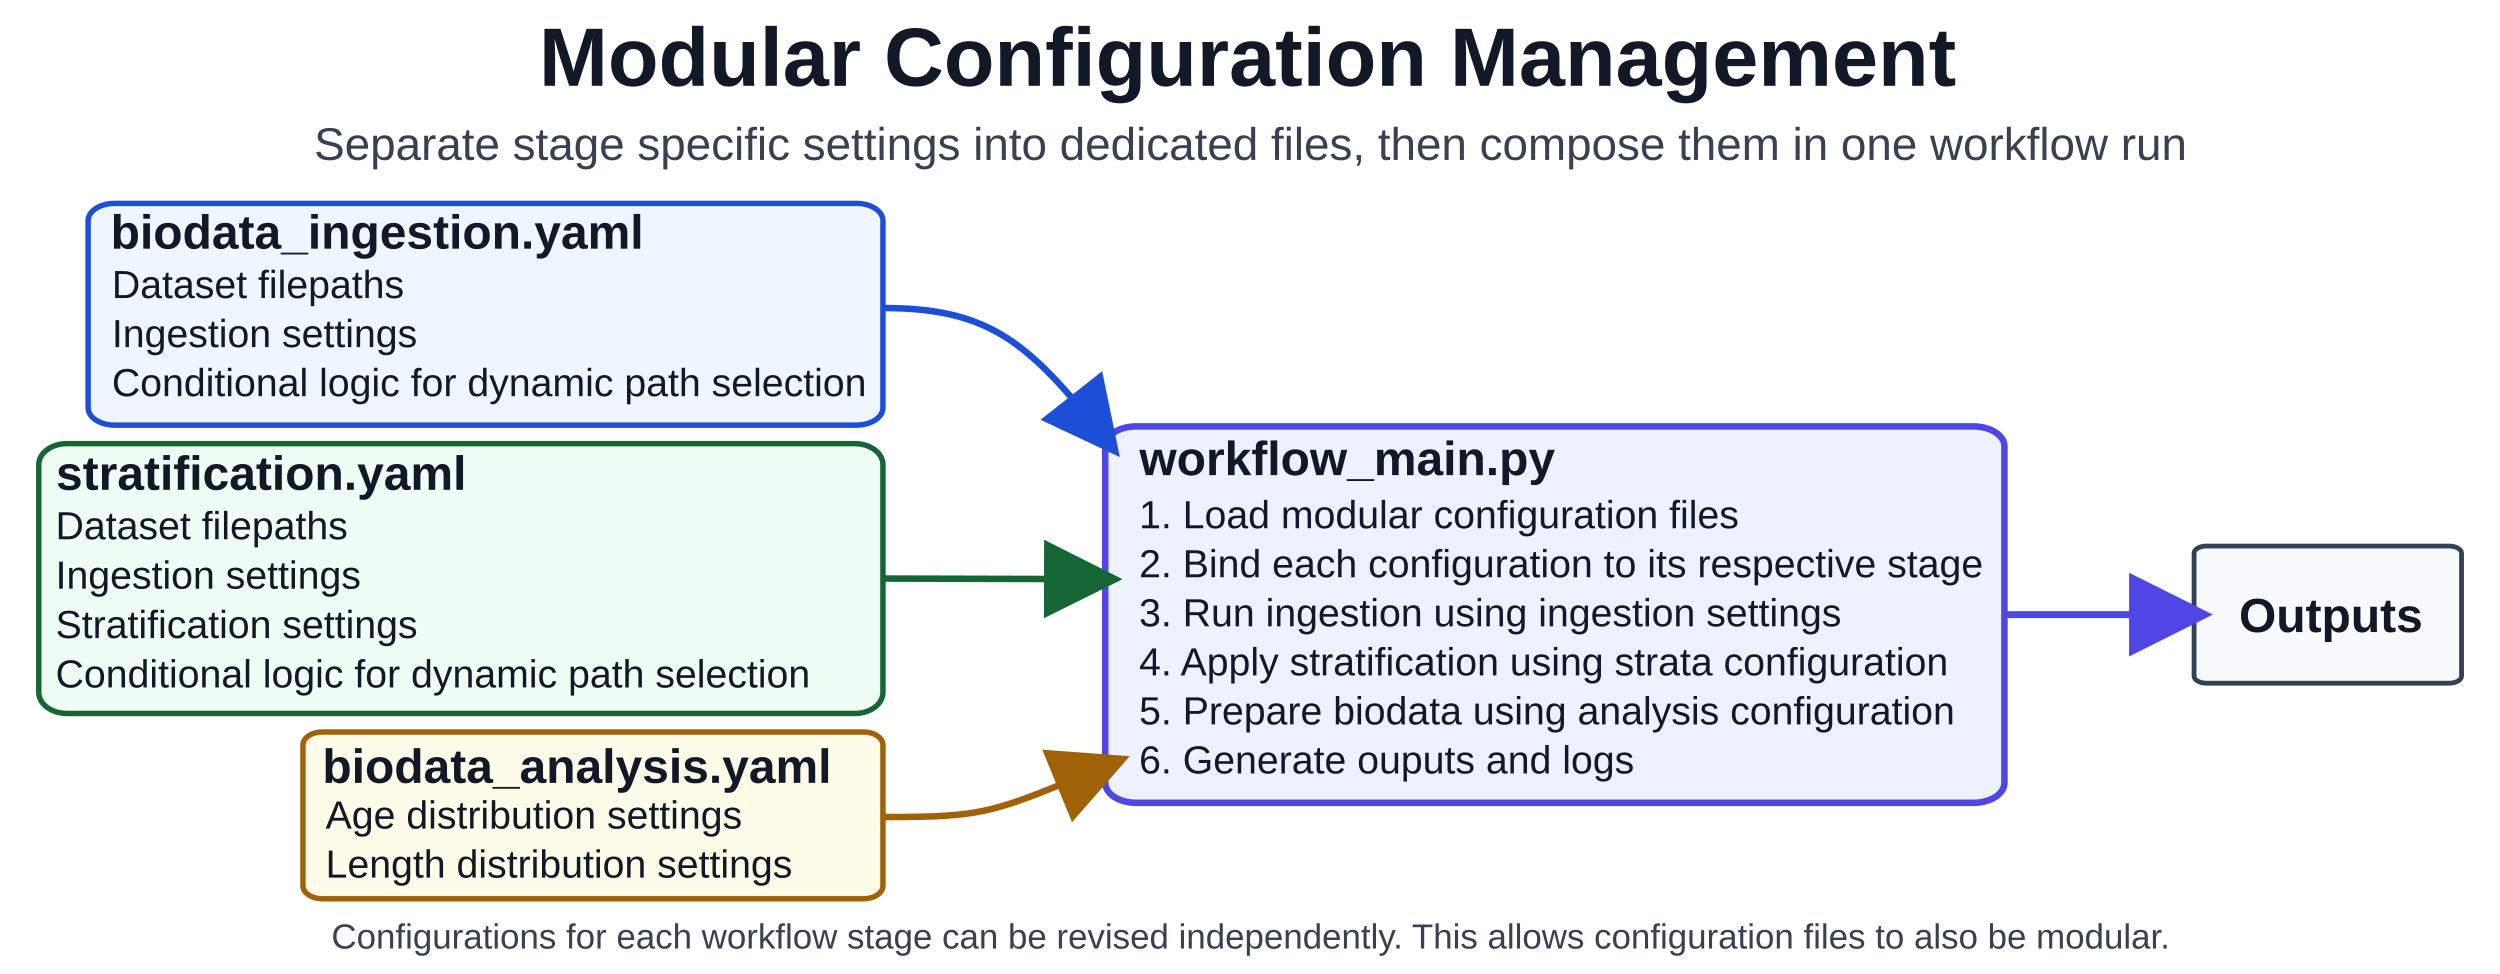
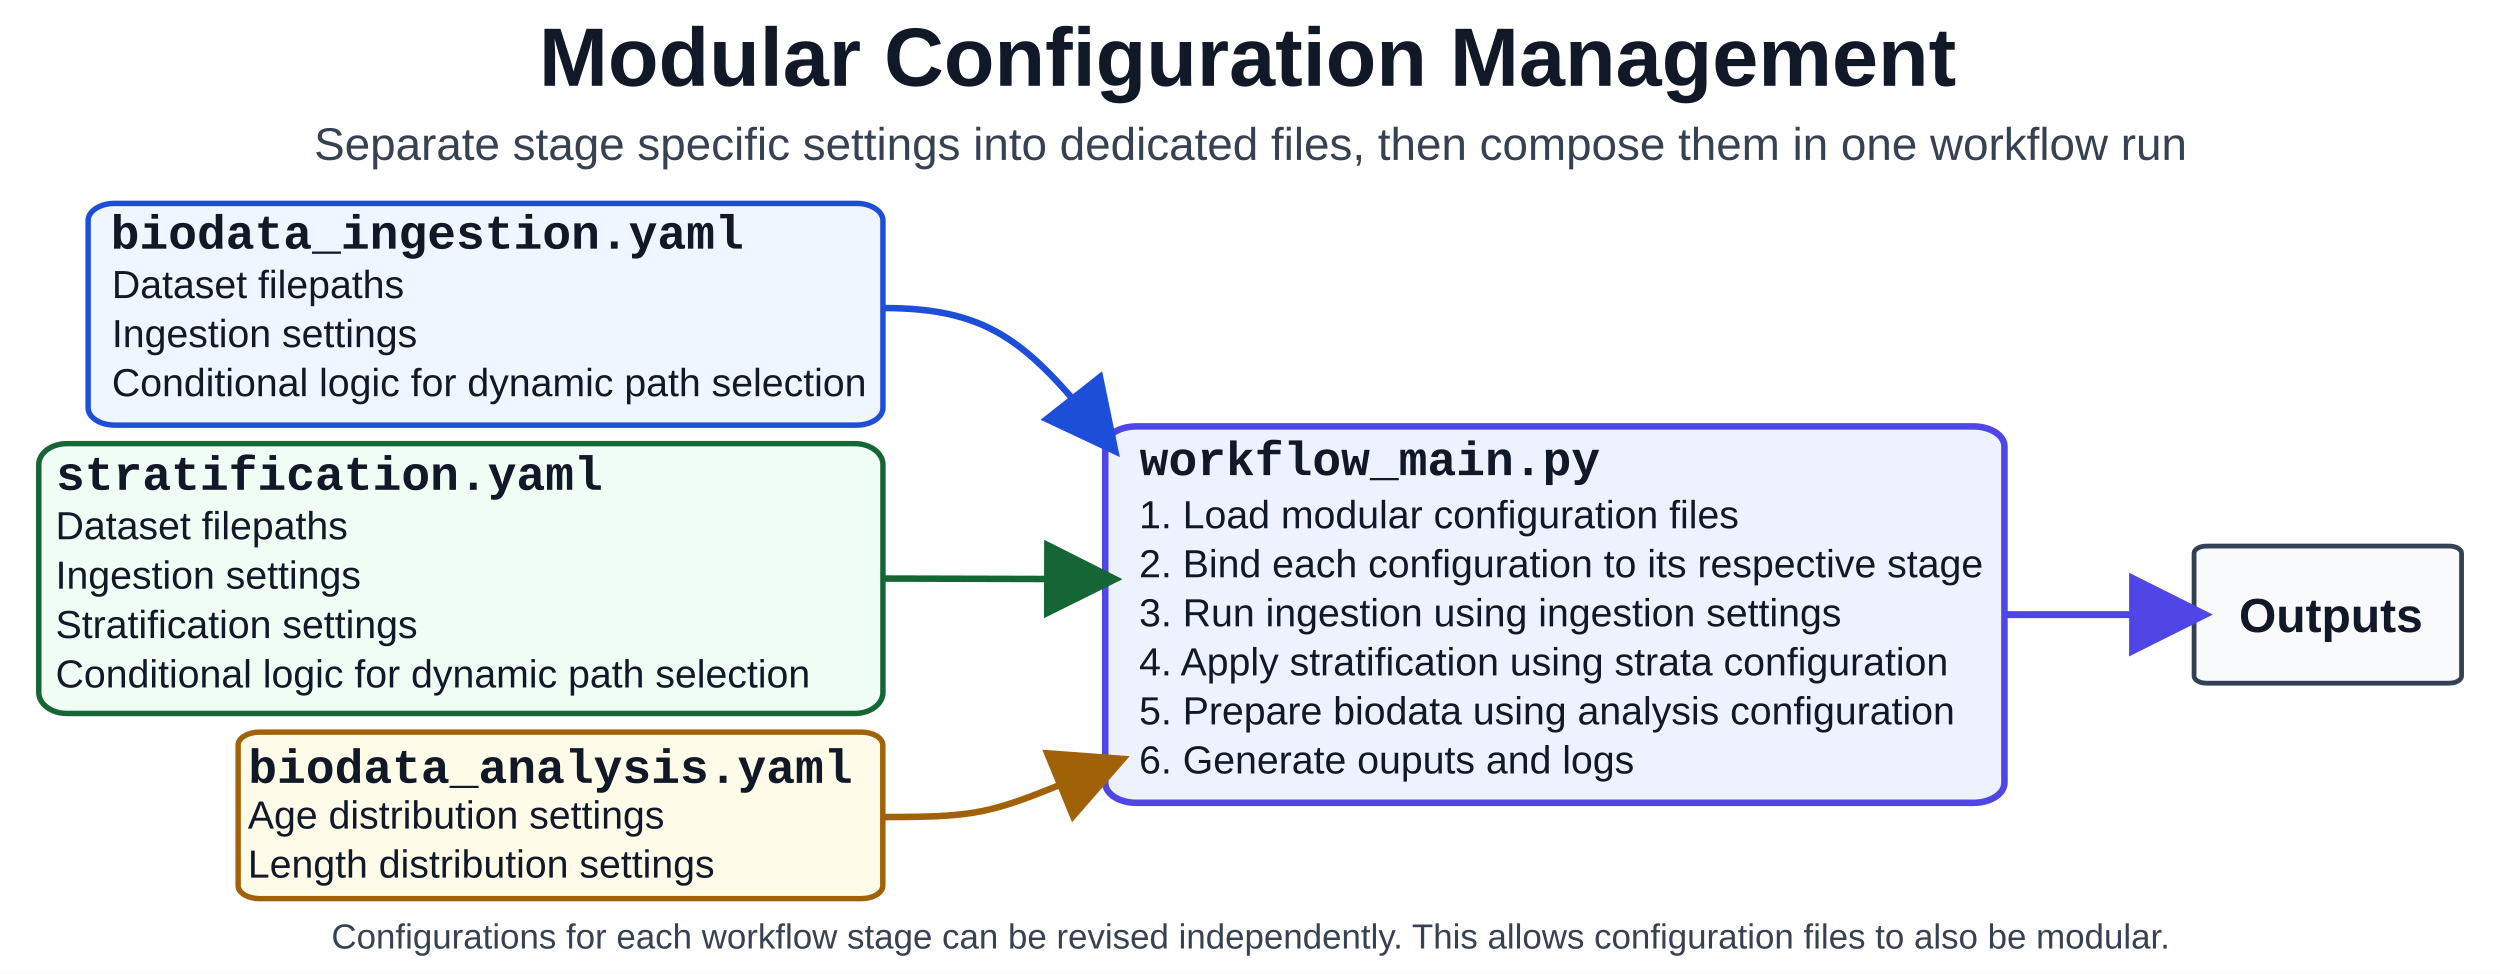
<svg xmlns="http://www.w3.org/2000/svg" width="1146.939" height="446.701" viewBox="0 0 1146.939 446.701" role="img" aria-label="Modular configuration management flowchart" version="1.1" id="svg32">
  <defs id="defs4">
    <style id="style1">
      .title { font: 700 38px Arial, Helvetica, sans-serif; fill: #111827; }
      .subtitle { font: 400 21px Arial, Helvetica, sans-serif; fill: #374151; }
      .label { font: 700 22px Arial, Helvetica, sans-serif; fill: #111827; }
      .body { font: 400 18px Arial, Helvetica, sans-serif; fill: #111827; }
      .note { font: 400 16px Arial, Helvetica, sans-serif; fill: #374151; }

      .boxCfgA { fill: #eff6ff; stroke: #1d4ed8; stroke-width: 2.5; }
      .boxCfgB { fill: #f0fdf4; stroke: #166534; stroke-width: 2.5; }
      .boxCfgC { fill: #fefce8; stroke: #a16207; stroke-width: 2.5; }
      .boxCore { fill: #eef2ff; stroke: #4f46e5; stroke-width: 3; }
      .boxOut { fill: #f8fafc; stroke: #334155; stroke-width: 2.2; }

      .arrowA { stroke: #1d4ed8; stroke-width: 3; fill: none; }
      .arrowB { stroke: #166534; stroke-width: 3; fill: none; }
      .arrowC { stroke: #a16207; stroke-width: 3; fill: none; }
      .arrowD { stroke: #4f46e5; stroke-width: 3.2; fill: none; }
    </style>
    <marker id="headA" markerWidth="12" markerHeight="12" refX="10" refY="6" orient="auto" markerUnits="strokeWidth">
      <path d="M 0,0 12,6 0,12 Z" fill="#1d4ed8" id="path1" />
    </marker>
    <marker id="headB" markerWidth="12" markerHeight="12" refX="10" refY="6" orient="auto" markerUnits="strokeWidth">
      <path d="M 0,0 12,6 0,12 Z" fill="#166534" id="path2" />
    </marker>
    <marker id="headC" markerWidth="12" markerHeight="12" refX="10" refY="6" orient="auto" markerUnits="strokeWidth">
      <path d="M 0,0 12,6 0,12 Z" fill="#a16207" id="path3" />
    </marker>
    <marker id="headD" markerWidth="12" markerHeight="12" refX="10" refY="6" orient="auto" markerUnits="strokeWidth">
      <path d="M 0,0 12,6 0,12 Z" fill="#4f46e5" id="path4" />
    </marker>
  </defs>
  <rect x="0" y="0" width="1146.939" height="446.701" fill="#ffffff" id="rect4" style="stroke-width:0.572" />
  <text x="572.356" y="39.359" text-anchor="middle" class="title" id="text4" style="font-style:normal;font-variant:normal;font-weight:700;font-stretch:normal;font-size:38px;line-height:normal;font-family:Arial, Helvetica, sans-serif">Modular Configuration Management</text>
  <text x="573.721" y="73.359" text-anchor="middle" class="subtitle" id="text5" style="font-style:normal;font-variant:normal;font-weight:400;font-stretch:normal;font-size:21px;line-height:normal;font-family:Arial, Helvetica, sans-serif">Separate stage specific settings into dedicated files, then compose them in one workflow run</text>
  <g id="g20" transform="translate(10.31149)">
    <g id="g16" transform="translate(8.600785,-18.64115)">
      <rect class="boxCfgA" x="21.515" y="111.95" width="364.645" height="101.721" rx="12.155" ry="7.912" id="rect5" />
-       <text x="31.861" y="132.711" class="label" id="text6" style="font-style:normal;font-variant:normal;font-weight:700;font-stretch:normal;font-size:22px;line-height:normal;font-family:Arial, Helvetica, sans-serif">biodata_ingestion.yaml</text>
+       <text x="31.861" y="132.711" class="label" id="text6" style="font-style:normal;font-variant:normal;font-weight:700;font-stretch:normal;font-size:22px;line-height:normal;font-family:Arial, Helvetica, sans-serif;fill:#111827">
+         <tspan style="font-style:normal;font-variant:normal;font-weight:bold;font-stretch:normal;font-size:22px;font-family:'Courier New';-inkscape-font-specification:'Courier New, Bold';font-variant-ligatures:normal;font-variant-caps:normal;font-variant-numeric:normal;font-variant-east-asian:normal" id="tspan19">biodata_ingestion.yaml</tspan>
+       </text>
      <text x="32.415" y="155.395" class="body" id="text7" style="font-style:normal;font-variant:normal;font-weight:400;font-stretch:normal;font-size:18px;line-height:normal;font-family:Arial, Helvetica, sans-serif;-inkscape-font-specification:'Arial, Helvetica, sans-serif, Normal';font-variant-ligatures:normal;font-variant-caps:normal;font-variant-numeric:normal;font-variant-east-asian:normal;fill:#111827">
        <tspan id="tspan1" x="32.415" y="155.395">Dataset filepaths</tspan>
        <tspan id="tspan2" x="32.415" y="177.895">Ingestion settings</tspan>
        <tspan id="tspan3" x="32.415" y="200.395">Conditional logic for dynamic path selection</tspan>
      </text>
    </g>
    <g id="g15" transform="translate(-14.18126,-137.9776)">
      <rect class="boxCfgB" x="21.657" y="341.507" width="387.285" height="123.788" rx="12.909" ry="9.628" id="rect9" />
-       <text x="29.568" y="362.699" class="label" id="text10" style="font-style:normal;font-variant:normal;font-weight:700;font-stretch:normal;font-size:22px;line-height:normal;font-family:Arial, Helvetica, sans-serif">stratification.yaml</text>
+       <text x="29.568" y="362.699" class="label" id="text10" style="font-style:normal;font-variant:normal;font-weight:700;font-stretch:normal;font-size:22px;line-height:normal;font-family:Arial, Helvetica, sans-serif;fill:#111827">
+         <tspan style="font-style:normal;font-variant:normal;font-weight:bold;font-stretch:normal;font-size:22px;font-family:'Courier New';-inkscape-font-specification:'Courier New, Bold';font-variant-ligatures:normal;font-variant-caps:normal;font-variant-numeric:normal;font-variant-east-asian:normal" id="tspan18">stratification.yaml</tspan>
+       </text>
      <text x="29.364" y="385.383" class="body" id="text11" style="font-style:normal;font-variant:normal;font-weight:400;font-stretch:normal;font-size:18px;line-height:normal;font-family:Sans;-inkscape-font-specification:'Sans, Normal';font-variant-ligatures:normal;font-variant-caps:normal;font-variant-numeric:normal;font-variant-east-asian:normal;fill:#111827">
        <tspan id="tspan4" x="29.364" y="385.383" style="font-style:normal;font-variant:normal;font-weight:normal;font-stretch:normal;font-size:18px;font-family:Arial, Helvetica, sans-serif;-inkscape-font-specification:'Arial, Helvetica, sans-serif, Normal';font-variant-ligatures:normal;font-variant-caps:normal;font-variant-numeric:normal;font-variant-east-asian:normal">Dataset filepaths</tspan>
        <tspan id="tspan5" x="29.364" y="408.048" style="font-style:normal;font-variant:normal;font-weight:normal;font-stretch:normal;font-size:18px;font-family:Arial, Helvetica, sans-serif;-inkscape-font-specification:'Arial, Helvetica, sans-serif, Normal';font-variant-ligatures:normal;font-variant-caps:normal;font-variant-numeric:normal;font-variant-east-asian:normal">Ingestion settings</tspan>
        <tspan id="tspan6" x="29.364" y="430.712" style="font-style:normal;font-variant:normal;font-weight:normal;font-stretch:normal;font-size:18px;font-family:Arial, Helvetica, sans-serif;-inkscape-font-specification:'Arial, Helvetica, sans-serif, Normal';font-variant-ligatures:normal;font-variant-caps:normal;font-variant-numeric:normal;font-variant-east-asian:normal">Stratification settings</tspan>
        <tspan id="tspan7" x="29.364" y="453.376" style="font-style:normal;font-variant:normal;font-weight:normal;font-stretch:normal;font-size:18px;font-family:Arial, Helvetica, sans-serif;-inkscape-font-specification:'Arial, Helvetica, sans-serif, Normal';font-variant-ligatures:normal;font-variant-caps:normal;font-variant-numeric:normal;font-variant-east-asian:normal">Conditional logic for dynamic path selection</tspan>
      </text>
    </g>
    <g id="g17" transform="translate(107.4529,-259.2771)">
-       <rect class="boxCfgC" x="21.221" y="595.094" width="266.087" height="76.519" rx="8.87" ry="5.952" id="rect13" />
-       <text x="30.141" y="618.442" class="label" id="text14" style="font-style:normal;font-variant:normal;font-weight:700;font-stretch:normal;font-size:22px;line-height:normal;font-family:Arial, Helvetica, sans-serif">biodata_analysis.yaml</text>
-       <text x="31.618" y="639.407" class="body" id="text15" style="font-style:normal;font-variant:normal;font-weight:400;font-stretch:normal;font-size:18px;line-height:normal;font-family:Arial, Helvetica, sans-serif;-inkscape-font-specification:'Arial, Helvetica, sans-serif, Normal';font-variant-ligatures:normal;font-variant-caps:normal;font-variant-numeric:normal;font-variant-east-asian:normal;fill:#111827">
-         <tspan id="tspan8" x="31.618" y="639.407" style="font-style:normal;font-variant:normal;font-weight:normal;font-stretch:normal;font-size:18px;font-family:Arial, Helvetica, sans-serif;-inkscape-font-specification:'Arial, Helvetica, sans-serif, Normal';font-variant-ligatures:normal;font-variant-caps:normal;font-variant-numeric:normal;font-variant-east-asian:normal">Age distribution settings</tspan>
-         <tspan id="tspan9" x="31.618" y="661.907" style="font-style:normal;font-variant:normal;font-weight:normal;font-stretch:normal;font-size:18px;font-family:Arial, Helvetica, sans-serif;-inkscape-font-specification:'Arial, Helvetica, sans-serif, Normal';font-variant-ligatures:normal;font-variant-caps:normal;font-variant-numeric:normal;font-variant-east-asian:normal">Length distribution settings</tspan>
+       <rect class="boxCfgC" x="-8.514" y="595.161" width="295.754" height="76.386" rx="9.858" ry="5.941" id="rect13" />
+       <text x="-3.859" y="618.442" class="label" id="text14" style="font-style:normal;font-variant:normal;font-weight:700;font-stretch:normal;font-size:22px;line-height:normal;font-family:Arial, Helvetica, sans-serif;fill:#111827">
+         <tspan style="font-style:normal;font-variant:normal;font-weight:bold;font-stretch:normal;font-size:22px;font-family:'Courier New';-inkscape-font-specification:'Courier New, Bold';font-variant-ligatures:normal;font-variant-caps:normal;font-variant-numeric:normal;font-variant-east-asian:normal" id="tspan17">biodata_analysis.yaml</tspan>
+       </text>
+       <text x="-4.058" y="639.407" class="body" id="text15" style="font-style:normal;font-variant:normal;font-weight:400;font-stretch:normal;font-size:18px;line-height:normal;font-family:Arial, Helvetica, sans-serif;-inkscape-font-specification:'Arial, Helvetica, sans-serif, Normal';font-variant-ligatures:normal;font-variant-caps:normal;font-variant-numeric:normal;font-variant-east-asian:normal;fill:#111827">
+         <tspan id="tspan8" x="-4.058" y="639.407" style="font-style:normal;font-variant:normal;font-weight:normal;font-stretch:normal;font-size:18px;font-family:Arial, Helvetica, sans-serif;-inkscape-font-specification:'Arial, Helvetica, sans-serif, Normal';font-variant-ligatures:normal;font-variant-caps:normal;font-variant-numeric:normal;font-variant-east-asian:normal">Age distribution settings</tspan>
+         <tspan id="tspan9" x="-4.058" y="661.907" style="font-style:normal;font-variant:normal;font-weight:normal;font-stretch:normal;font-size:18px;font-family:Arial, Helvetica, sans-serif;-inkscape-font-specification:'Arial, Helvetica, sans-serif, Normal';font-variant-ligatures:normal;font-variant-caps:normal;font-variant-numeric:normal;font-variant-east-asian:normal">Length distribution settings</tspan>
      </text>
    </g>
    <g id="g18" transform="translate(-44.57667,-88.7481)">
      <rect class="boxCore" x="541.322" y="284.365" width="412.531" height="172.703" rx="14.28" ry="9.143" id="rect17" />
-       <text x="652.34" y="306.723" text-anchor="middle" class="label" id="text18" style="font-style:normal;font-variant:normal;font-weight:700;font-stretch:normal;font-size:22px;line-height:normal;font-family:Arial, Helvetica, sans-serif">workflow_main.py</text>
+       <text x="662.744" y="306.723" text-anchor="middle" class="label" id="text18" style="font-style:normal;font-variant:normal;font-weight:700;font-stretch:normal;font-size:22px;line-height:normal;font-family:Arial, Helvetica, sans-serif;text-anchor:middle;fill:#111827">
+         <tspan style="font-style:normal;font-variant:normal;font-weight:bold;font-stretch:normal;font-size:22px;font-family:'Courier New';-inkscape-font-specification:'Courier New, Bold';font-variant-ligatures:normal;font-variant-caps:normal;font-variant-numeric:normal;font-variant-east-asian:normal" id="tspan16">workflow_main.py</tspan>
+       </text>
      <text x="556.856" y="331.091" class="body" id="text19" style="font-style:normal;font-variant:normal;font-weight:400;font-stretch:normal;font-size:18px;line-height:normal;font-family:Arial, Helvetica, sans-serif;-inkscape-font-specification:'Arial, Helvetica, sans-serif, Normal';font-variant-ligatures:normal;font-variant-caps:normal;font-variant-numeric:normal;font-variant-east-asian:normal;fill:#111827">
        <tspan id="tspan10" x="556.856" y="331.091">1. Load modular configuration files</tspan>
        <tspan id="tspan11" x="556.856" y="353.591">2. Bind each configuration to its respective stage</tspan>
        <tspan id="tspan12" x="556.856" y="376.091">3. Run ingestion using ingestion settings</tspan>
        <tspan id="tspan13" x="556.856" y="398.591">4. Apply stratification using strata configuration</tspan>
        <tspan id="tspan14" x="556.856" y="421.091">5. Prepare biodata using analysis configuration</tspan>
        <tspan id="tspan15" x="556.856" y="443.591">6. Generate ouputs and logs</tspan>
      </text>
    </g>
    <g id="g19" transform="translate(-95.31177,-52.8235)">
      <rect class="boxOut" x="1091.588" y="303.336" width="122.714" height="62.913" rx="5.727" ry="3.262" id="rect24" />
      <text x="1154.349" y="342.792" text-anchor="middle" class="label" id="text25" style="font-style:normal;font-variant:normal;font-weight:700;font-stretch:normal;font-size:22px;line-height:normal;font-family:Arial, Helvetica, sans-serif">Outputs</text>
    </g>
    <path class="arrowA" d="m 394.988,141.315 c 50.487,0 67.954,16.984 104.763,63.689" marker-end="url(#headA)" id="path29" />
    <path class="arrowB" d="m 394.793,265.423 103.868,0.287" marker-end="url(#headB)" id="path30" />
    <path class="arrowC" d="m 394.661,374.843 c 49.628,0 49.822,-1.869 107.767,-25.646" marker-end="url(#headC)" id="path31" />
  </g>
  <path class="arrowD" d="m 918.777,281.969 c 40,0 60,0 90,0" marker-end="url(#headD)" id="path32" />
  <text x="573.766" y="435.171" text-anchor="middle" class="note" id="text32" style="font-style:normal;font-variant:normal;font-weight:400;font-stretch:normal;font-size:16px;line-height:normal;font-family:Sans;-inkscape-font-specification:'Sans, Normal';font-variant-ligatures:normal;font-variant-caps:normal;font-variant-numeric:normal;font-variant-east-asian:normal;text-anchor:middle;fill:#374151">
    <tspan id="tspan44" style="font-style:normal;font-variant:normal;font-weight:normal;font-stretch:normal;font-size:16px;font-family:Arial, Helvetica, sans-serif;-inkscape-font-specification:'Arial, Helvetica, sans-serif, Normal';font-variant-ligatures:normal;font-variant-caps:normal;font-variant-numeric:normal;font-variant-east-asian:normal" x="573.766" y="435.171">Configurations for each workflow stage can be revised independently. This allows configuration files to also be modular.</tspan>
  </text>
</svg>
